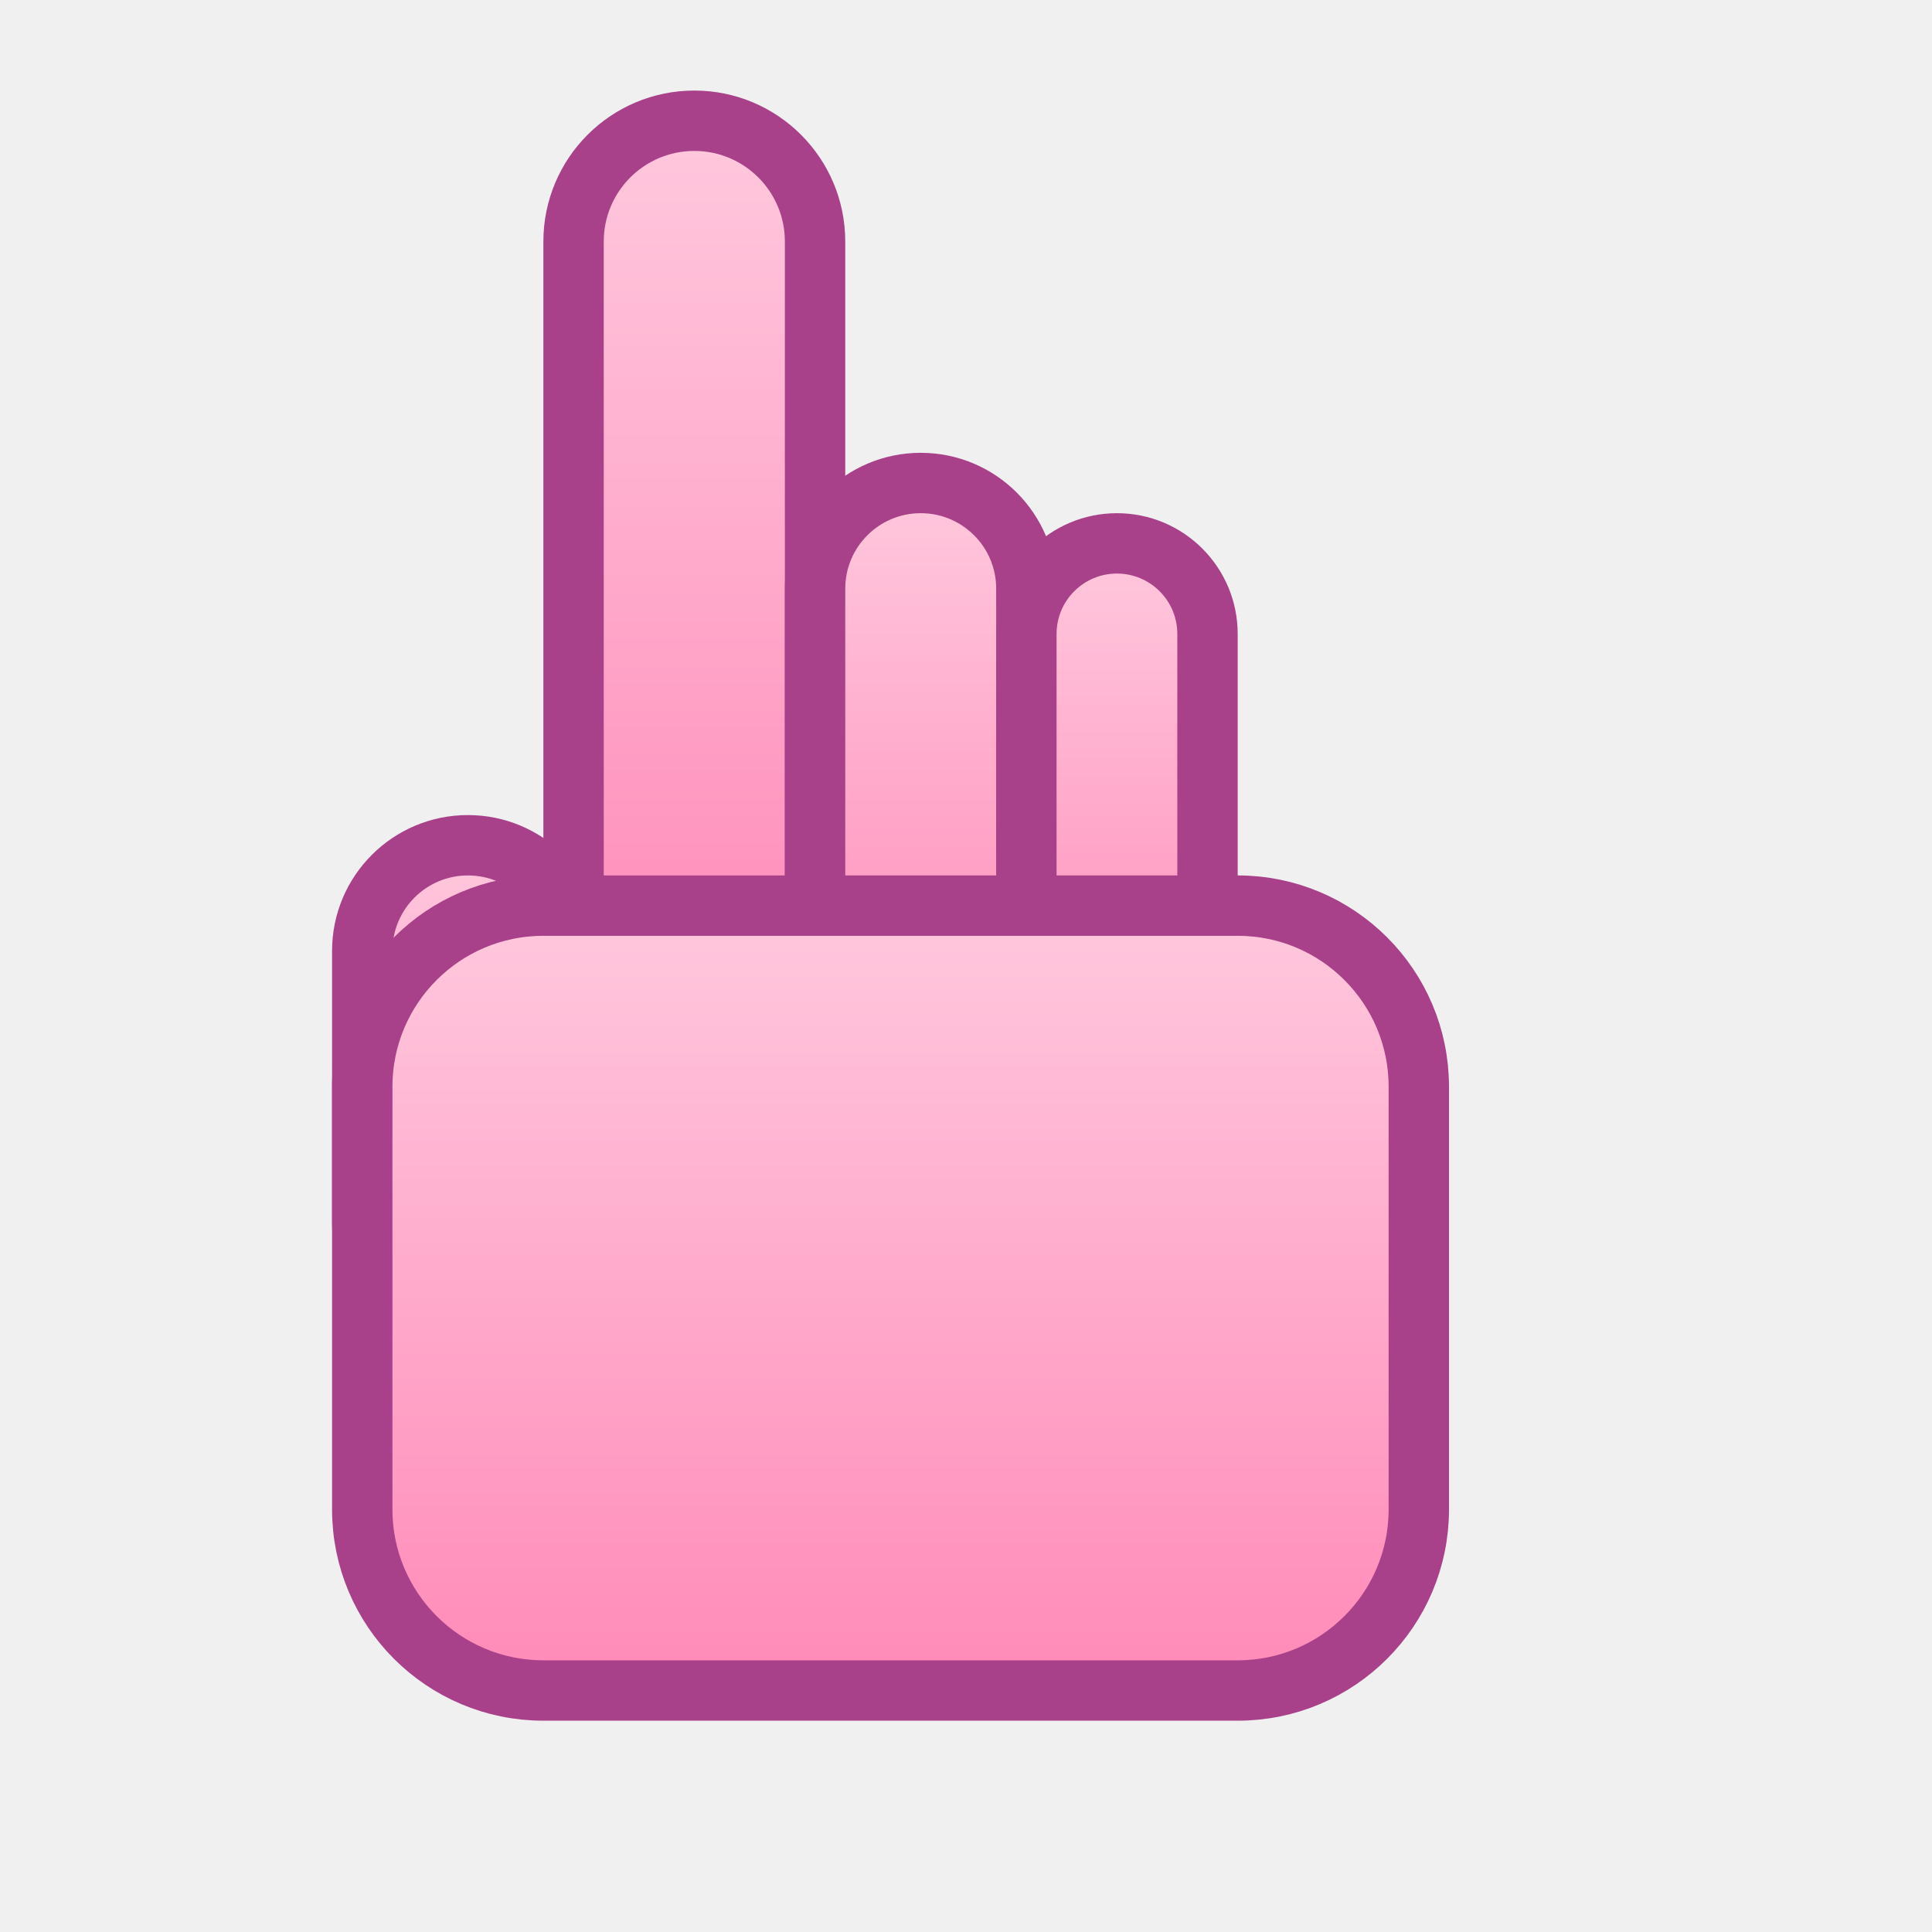
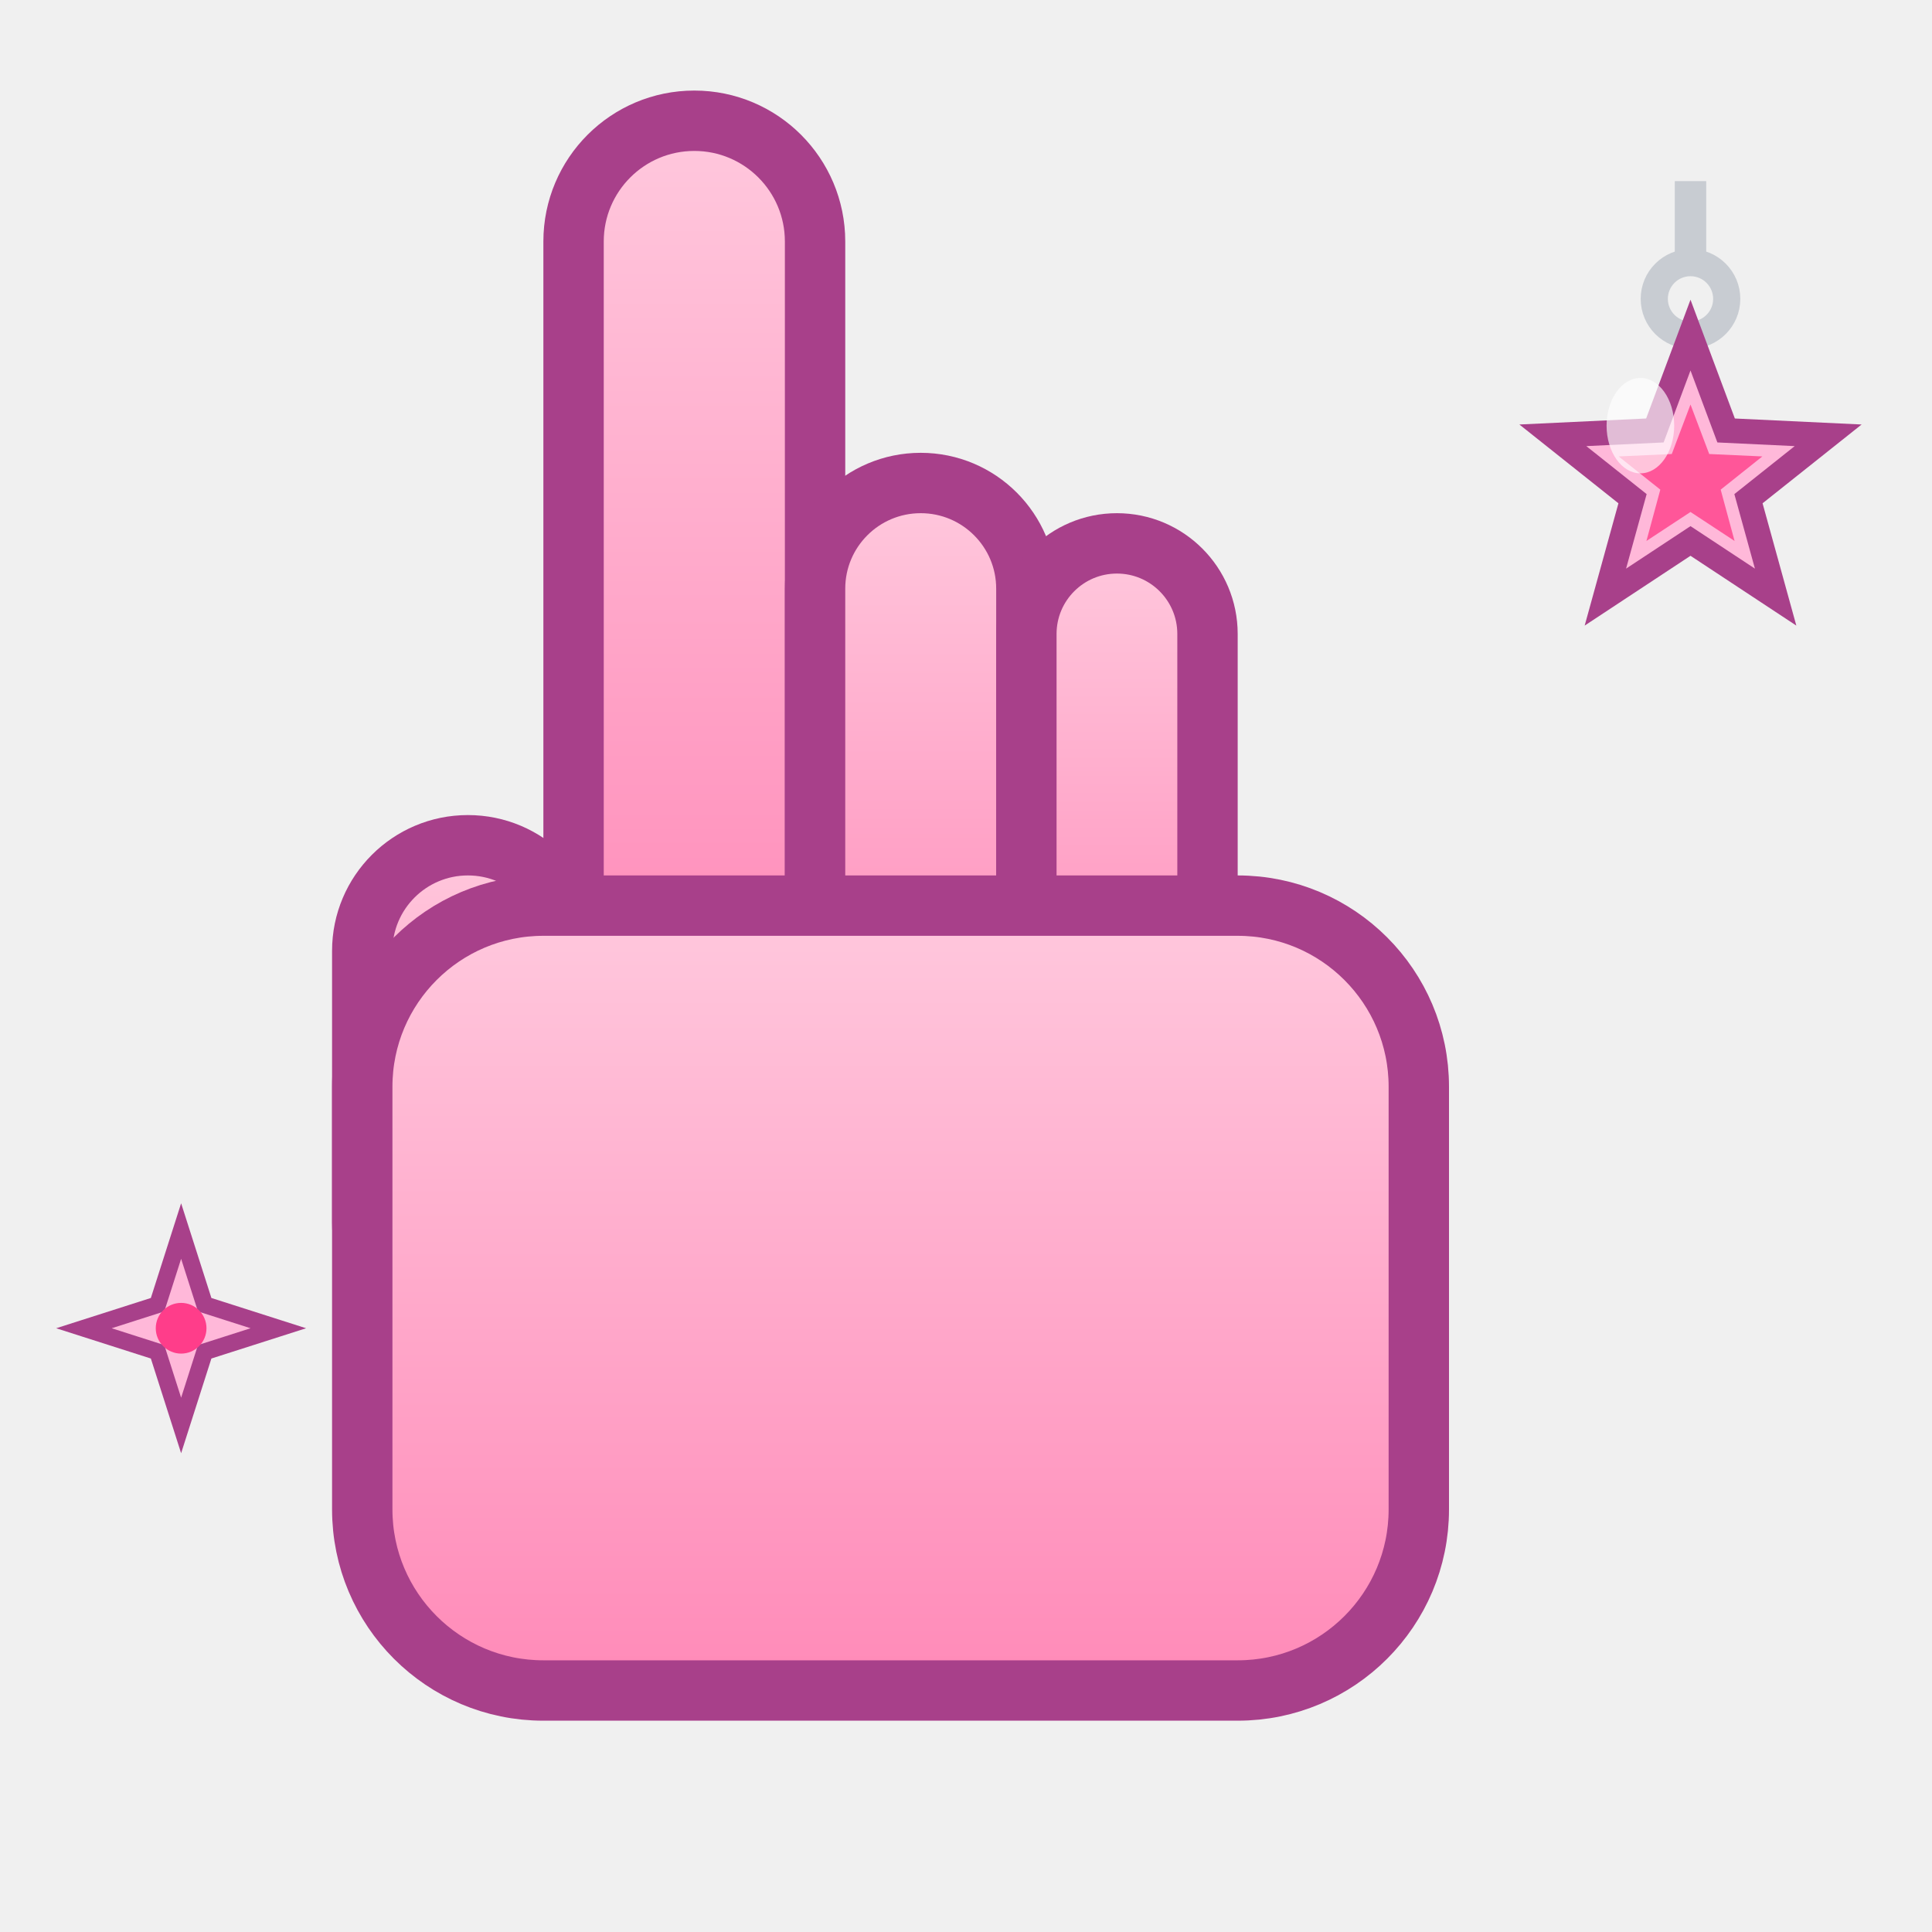
<svg xmlns="http://www.w3.org/2000/svg" viewBox="0 0 32 32" width="32" height="32">
  <defs>
    <linearGradient id="chm_pt" x1="0%" y1="0%" x2="0%" y2="100%">
      <stop offset="0%" stop-color="#FFC8DD" />
      <stop offset="100%" stop-color="#FF8AB8" />
    </linearGradient>
  </defs>
  <g>
    <rect x="9.5" y="2" width="4" height="15" rx="2" fill="url(#chm_pt)" stroke="#A8408A" stroke-width="1" />
    <rect x="13.5" y="8" width="3.5" height="10" rx="1.75" fill="url(#chm_pt)" stroke="#A8408A" stroke-width="1" />
    <rect x="17" y="9" width="3" height="9" rx="1.5" fill="url(#chm_pt)" stroke="#A8408A" stroke-width="1" />
    <rect x="6" y="14" width="3.5" height="8" rx="1.75" fill="url(#chm_pt)" stroke="#A8408A" stroke-width="1" />
    <rect x="6" y="15" width="17.5" height="13" rx="3" fill="url(#chm_pt)" stroke="#A8408A" stroke-width="1" />
  </g>
+   <g transform="translate(28 3)">
+     <g>
+       <animateTransform attributeName="transform" type="rotate" values="0 0 0; 12 0 0; 0 0 0; -12 0 0; 0 0 0" dur="1.1s" begin="0s" repeatCount="indefinite" additive="sum" />
+       <line x1="0" y1="0" x2="0" y2="1.42" stroke="#C8CCD2" stroke-width="0.52" />
+       <circle cx="0" cy="1.95" r="0.60" fill="none" stroke="#C8CCD2" stroke-width="0.45" />
+       <path d="M 0.00 2.55 L 0.59 4.13 L 2.28 4.21 L 0.96 5.26 L 1.41 6.89 L 0.00 5.96 L -1.41 6.89 L -0.96 5.26 L -2.28 4.21 L -0.59 4.13 Z" fill="#FFB8D9" stroke="#A8408A" stroke-width="0.41" />
+       <path d="M 0.00 3.70 L 0.31 4.52 L 1.19 4.56 L 0.50 5.11 L 0.73 5.96 L 0.00 5.48 L -0.73 5.96 L -0.50 5.11 L -1.19 4.56 L -0.31 4.52 Z" fill="#FF3D8A" opacity="0.8" />
+       <ellipse cx="-0.83" cy="4.05" rx="0.56" ry="0.79" fill="#FFFFFF" opacity="0.65" />
+     </g>
+   </g>
+   <g transform="translate(3 22)">
+     <g>
+       <animateTransform attributeName="transform" type="scale" values="1 1; 1.3 1.3; 1 1" dur="0.8s" begin="0.25s" repeatCount="indefinite" additive="sum" />
+       <animate attributeName="opacity" values="0.65;1;0.65" dur="0.8s" begin="0.25s" repeatCount="indefinite" />
+       <path d="M 0 -1.61 L 0.39 -0.39 L 1.61 0 L 0.39 0.39 L 0 1.61 L -0.39 0.39 L -1.61 0 L -0.39 -0.39 Z" fill="#FFB8D9" stroke="#A8408A" stroke-width="0.28" />
+       <circle cx="0" cy="0" r="0.42" fill="#FF3D8A" />
+     </g>
+   </g>
</svg>
